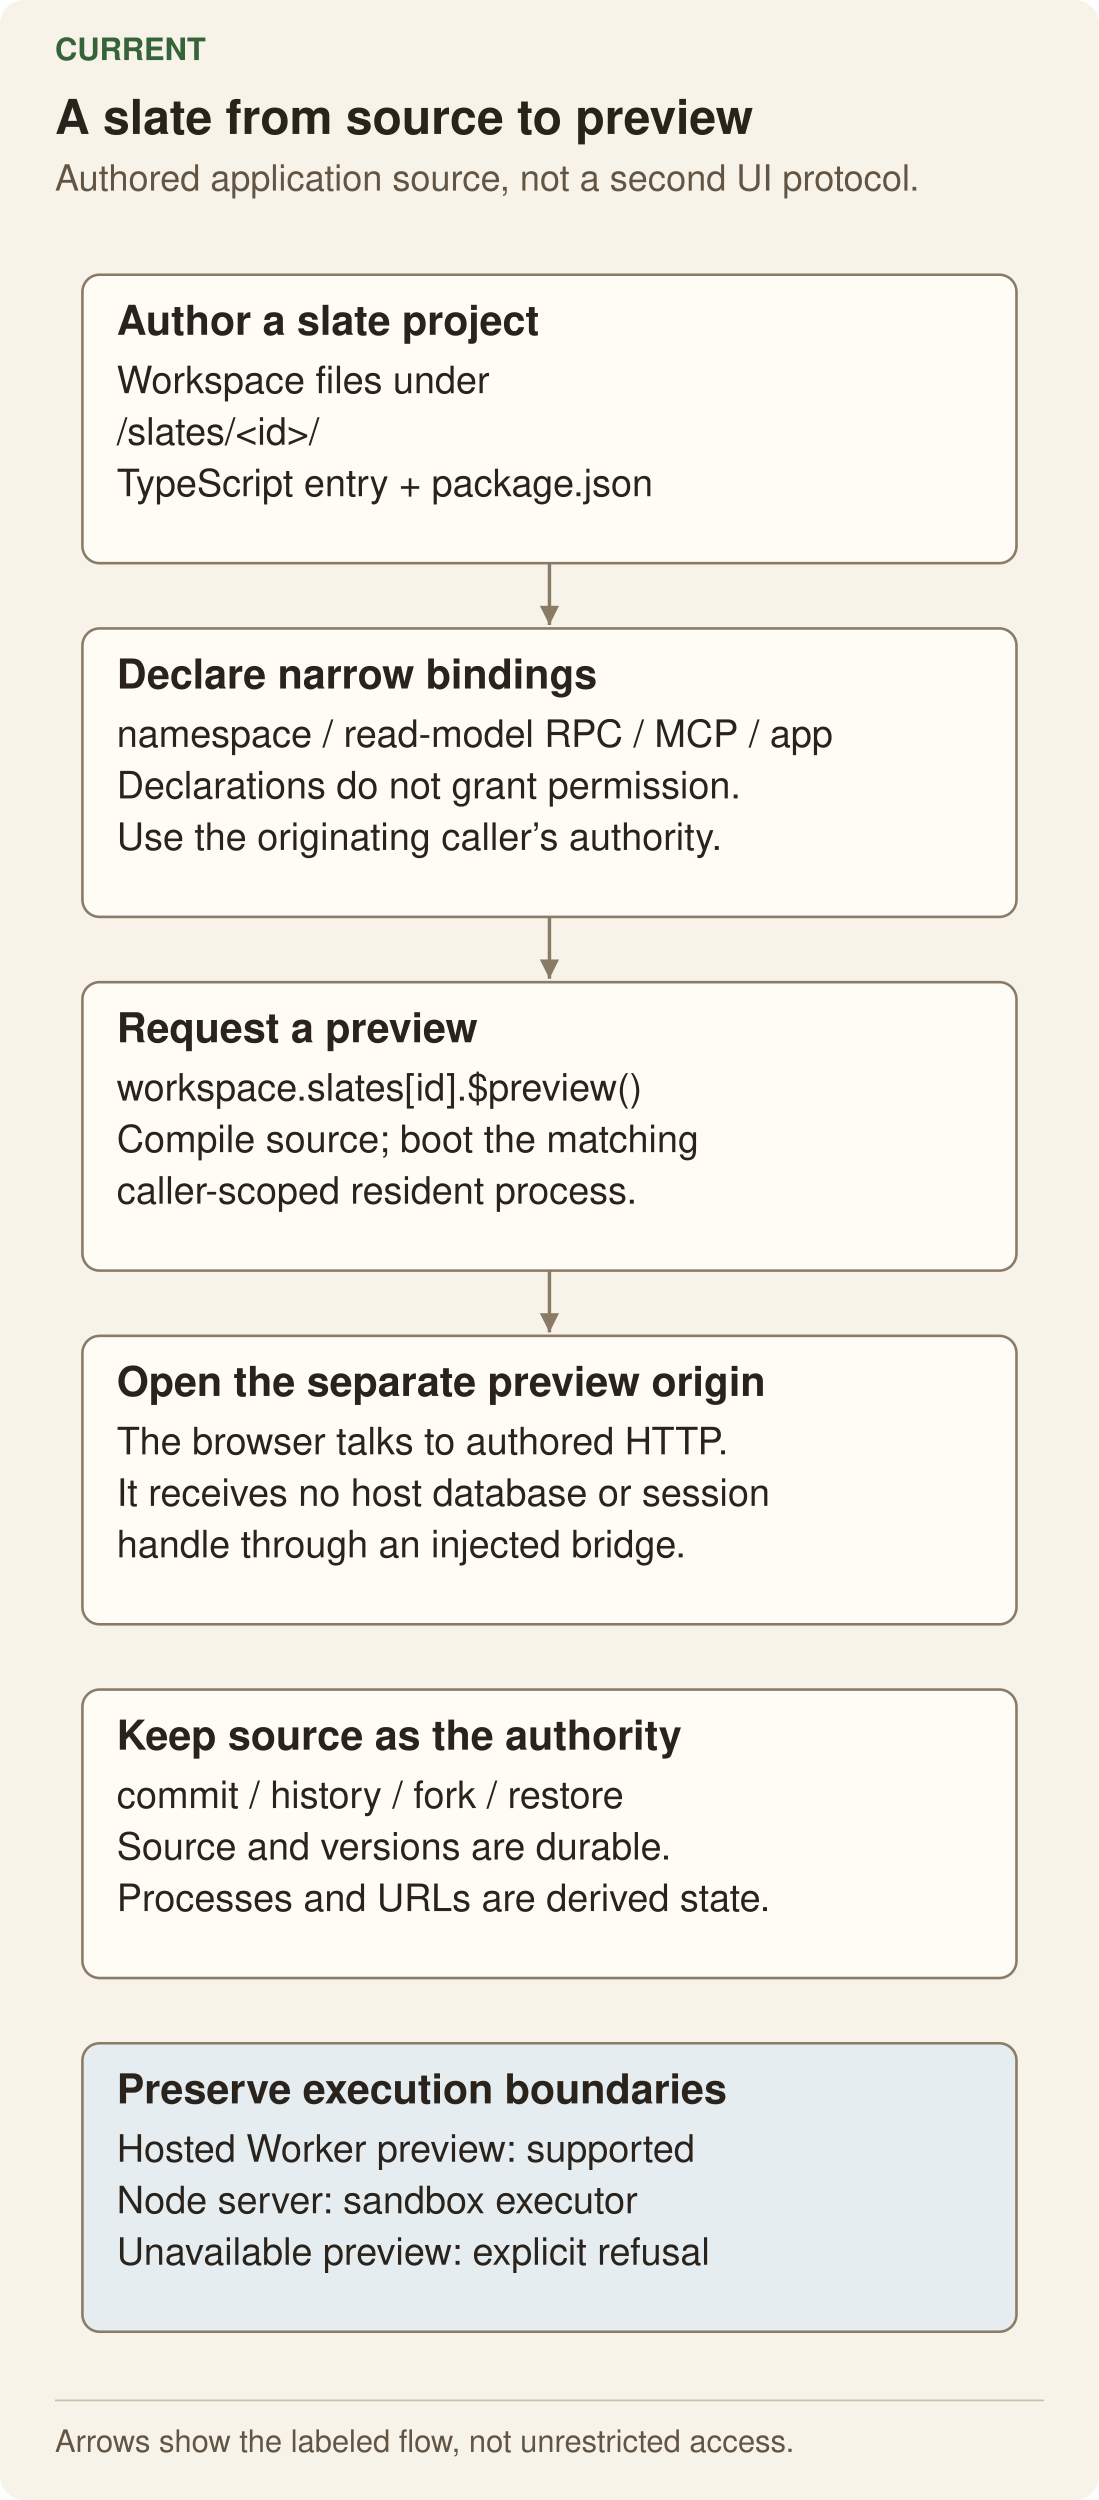
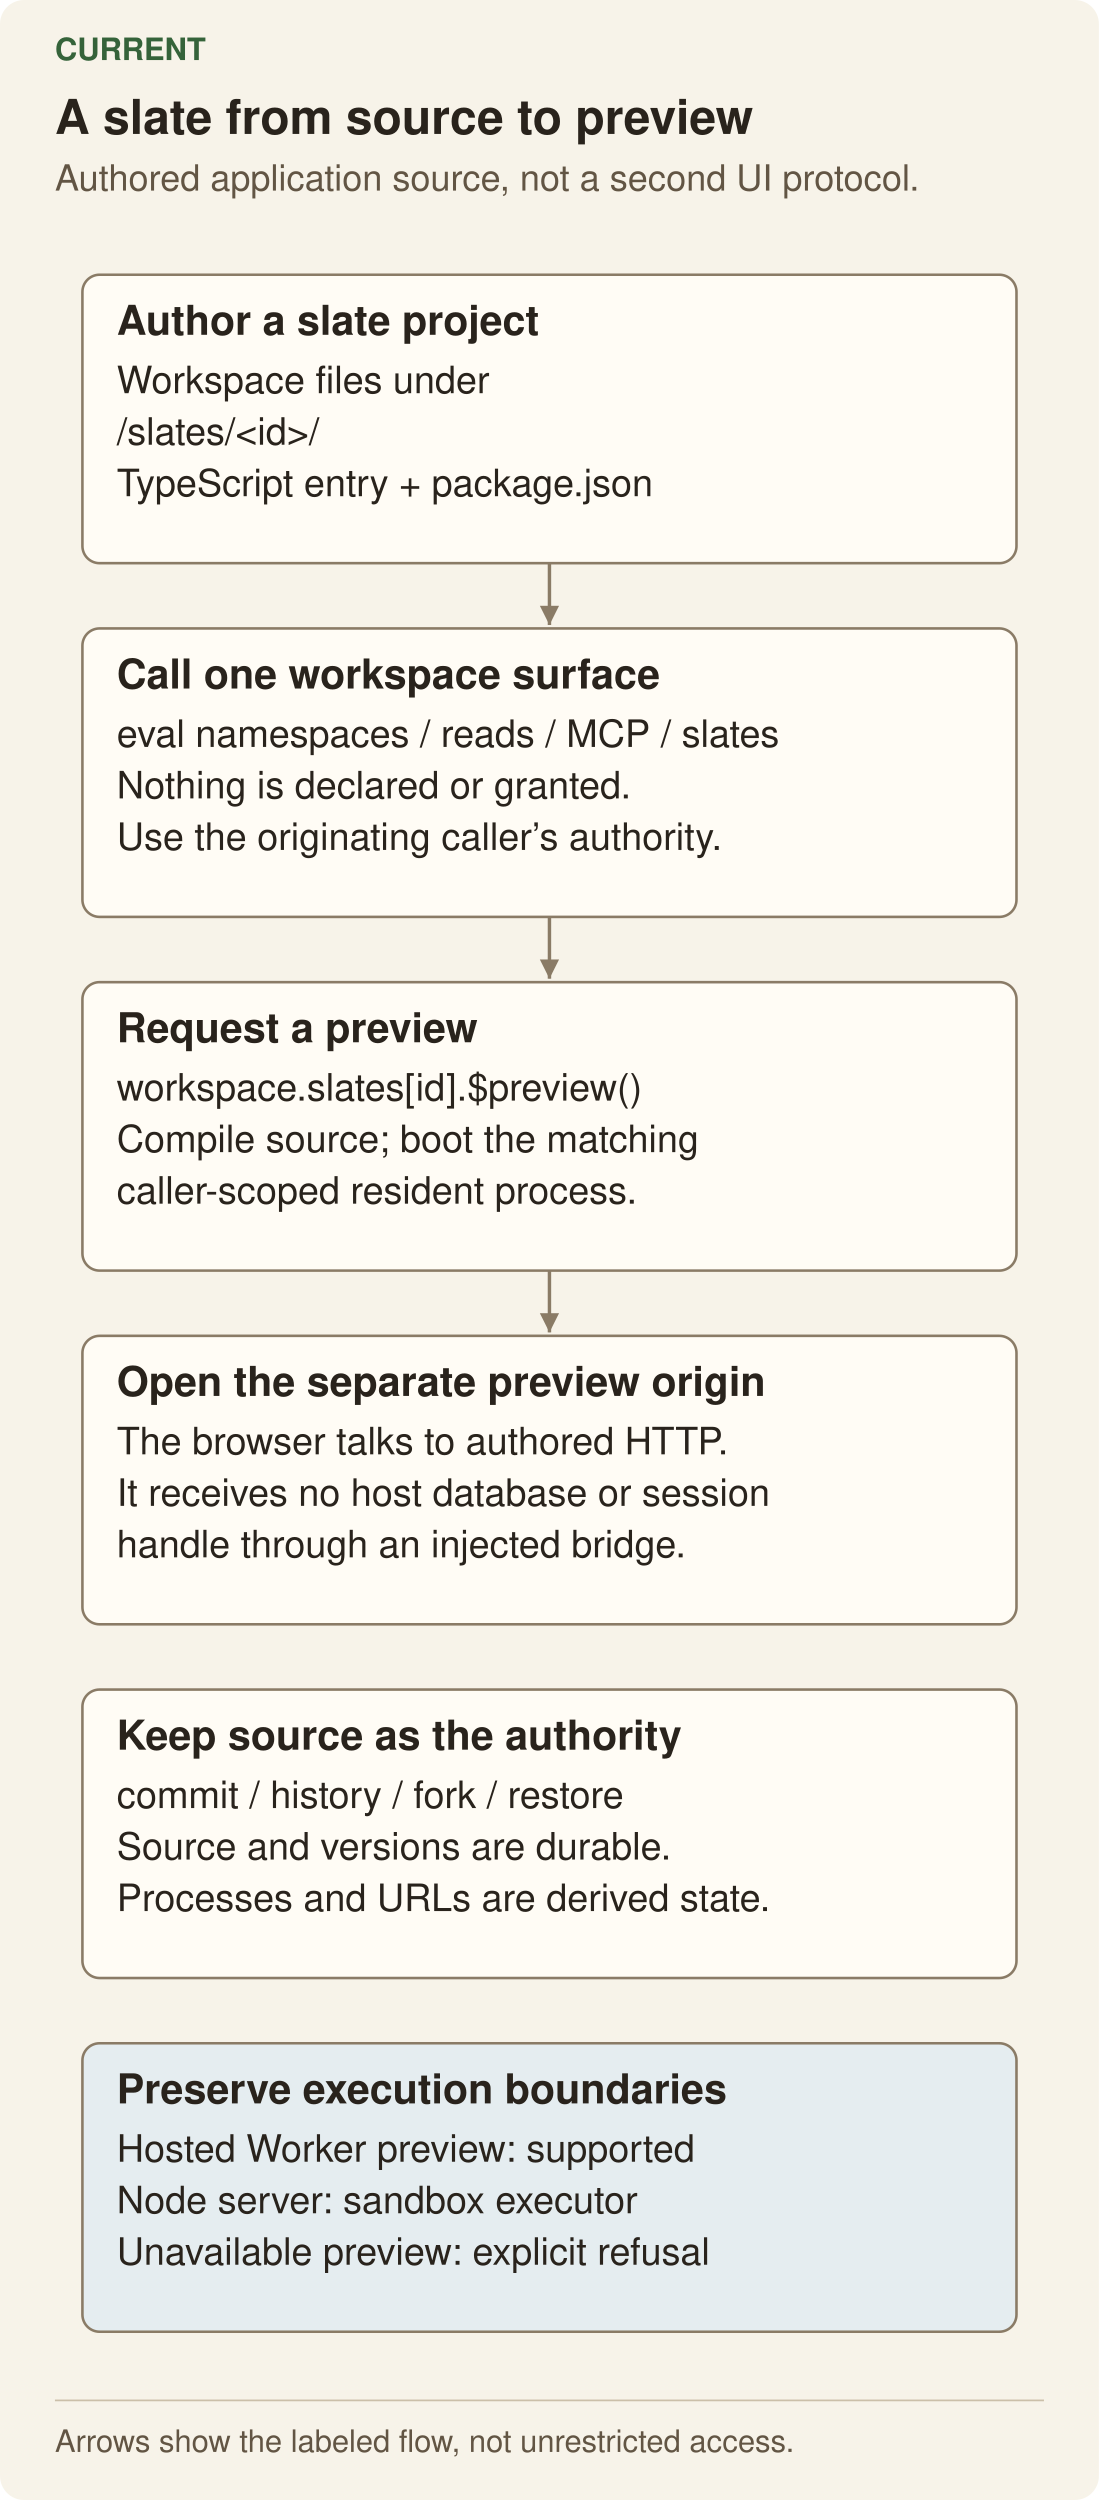
<svg xmlns="http://www.w3.org/2000/svg" width="640" height="1456" viewBox="0 0 640 1456" style="max-width:100%;height:auto;display:block" role="img" aria-labelledby="slate-title slate-desc">
  <style>text{font-family:ui-sans-serif,-apple-system,BlinkMacSystemFont,"Segoe UI",Helvetica,Arial,sans-serif}path,rect{vector-effect:non-scaling-stroke}</style>
  <defs>
    <marker id="slate-arrow" viewBox="0 0 10 10" refX="9" refY="5" markerWidth="7" markerHeight="7" orient="auto-start-reverse">
      <path d="M1 1 L9 5 L1 9 Z" fill="#8A7B66" />
    </marker>
  </defs>
  <rect width="640" height="1456" rx="14" fill="#F7F3E9" />
  <text x="32" y="35" font-size="18" font-weight="700" fill="#35633A" text-anchor="start">
    <tspan x="32" dy="0">CURRENT</tspan>
  </text>
  <text x="32" y="78" font-size="28" font-weight="650" fill="#29231C" text-anchor="start">
    <tspan x="32" dy="0">A slate from source to preview</tspan>
  </text>
  <text x="32" y="111" font-size="21" font-weight="400" fill="#625544" text-anchor="start">
    <tspan x="32" dy="0">Authored application source, not a second UI protocol.</tspan>
  </text>
  <g>
    <rect x="48" y="160" width="544" height="168" rx="10" fill="#FFFCF5" stroke="#8A7B66" stroke-width="1.5" />
    <text x="68" y="195" font-size="24" font-weight="650" fill="#29231C" text-anchor="start">
      <tspan x="68" dy="0">Author a slate project</tspan>
    </text>
    <text x="68" y="229" font-size="22" font-weight="400" fill="#29231C" text-anchor="start">
      <tspan x="68" dy="0">Workspace files under</tspan>
      <tspan x="68" dy="30">/slates/&lt;id&gt;/</tspan>
      <tspan x="68" dy="30">TypeScript entry + package.json</tspan>
    </text>
  </g>
  <path d="M320 328 V364" fill="none" stroke="#8A7B66" stroke-width="2" marker-end="url(#slate-arrow)" />
  <g>
    <rect x="48" y="366" width="544" height="168" rx="10" fill="#FFFCF5" stroke="#8A7B66" stroke-width="1.5" />
    <text x="68" y="401" font-size="24" font-weight="650" fill="#29231C" text-anchor="start">
-       <tspan x="68" dy="0">Declare narrow bindings</tspan>
+       <tspan x="68" dy="0">Call one workspace surface</tspan>
    </text>
    <text x="68" y="435" font-size="22" font-weight="400" fill="#29231C" text-anchor="start">
-       <tspan x="68" dy="0">namespace / read-model RPC / MCP / app</tspan>
-       <tspan x="68" dy="30">Declarations do not grant permission.</tspan>
+       <tspan x="68" dy="0">eval namespaces / reads / MCP / slates</tspan>
+       <tspan x="68" dy="30">Nothing is declared or granted.</tspan>
      <tspan x="68" dy="30">Use the originating caller’s authority.</tspan>
    </text>
  </g>
  <path d="M320 534 V570" fill="none" stroke="#8A7B66" stroke-width="2" marker-end="url(#slate-arrow)" />
  <g>
    <rect x="48" y="572" width="544" height="168" rx="10" fill="#FFFCF5" stroke="#8A7B66" stroke-width="1.5" />
    <text x="68" y="607" font-size="24" font-weight="650" fill="#29231C" text-anchor="start">
      <tspan x="68" dy="0">Request a preview</tspan>
    </text>
    <text x="68" y="641" font-size="22" font-weight="400" fill="#29231C" text-anchor="start">
      <tspan x="68" dy="0">workspace.slates[id].$preview()</tspan>
      <tspan x="68" dy="30">Compile source; boot the matching</tspan>
      <tspan x="68" dy="30">caller-scoped resident process.</tspan>
    </text>
  </g>
  <path d="M320 740 V776" fill="none" stroke="#8A7B66" stroke-width="2" marker-end="url(#slate-arrow)" />
  <g>
    <rect x="48" y="778" width="544" height="168" rx="10" fill="#FFFCF5" stroke="#8A7B66" stroke-width="1.5" />
    <text x="68" y="813" font-size="24" font-weight="650" fill="#29231C" text-anchor="start">
      <tspan x="68" dy="0">Open the separate preview origin</tspan>
    </text>
    <text x="68" y="847" font-size="22" font-weight="400" fill="#29231C" text-anchor="start">
      <tspan x="68" dy="0">The browser talks to authored HTTP.</tspan>
      <tspan x="68" dy="30">It receives no host database or session</tspan>
      <tspan x="68" dy="30">handle through an injected bridge.</tspan>
    </text>
  </g>
  <g>
    <rect x="48" y="984" width="544" height="168" rx="10" fill="#FFFCF5" stroke="#8A7B66" stroke-width="1.5" />
    <text x="68" y="1019" font-size="24" font-weight="650" fill="#29231C" text-anchor="start">
      <tspan x="68" dy="0">Keep source as the authority</tspan>
    </text>
    <text x="68" y="1053" font-size="22" font-weight="400" fill="#29231C" text-anchor="start">
      <tspan x="68" dy="0">commit / history / fork / restore</tspan>
      <tspan x="68" dy="30">Source and versions are durable.</tspan>
      <tspan x="68" dy="30">Processes and URLs are derived state.</tspan>
    </text>
  </g>
  <g>
    <rect x="48" y="1190" width="544" height="168" rx="10" fill="#E5EDF0" stroke="#8A7B66" stroke-width="1.5" />
    <text x="68" y="1225" font-size="24" font-weight="650" fill="#29231C" text-anchor="start">
      <tspan x="68" dy="0">Preserve execution boundaries</tspan>
    </text>
    <text x="68" y="1259" font-size="22" font-weight="400" fill="#29231C" text-anchor="start">
      <tspan x="68" dy="0">Hosted Worker preview: supported</tspan>
      <tspan x="68" dy="30">Node server: sandbox executor</tspan>
      <tspan x="68" dy="30">Unavailable preview: explicit refusal</tspan>
    </text>
  </g>
  <path d="M32 1398 H608" stroke="#CBBFA9" />
  <text x="32" y="1428" font-size="18" font-weight="400" fill="#625544" text-anchor="start">
    <tspan x="32" dy="0">Arrows show the labeled flow, not unrestricted access.</tspan>
  </text>
</svg>
